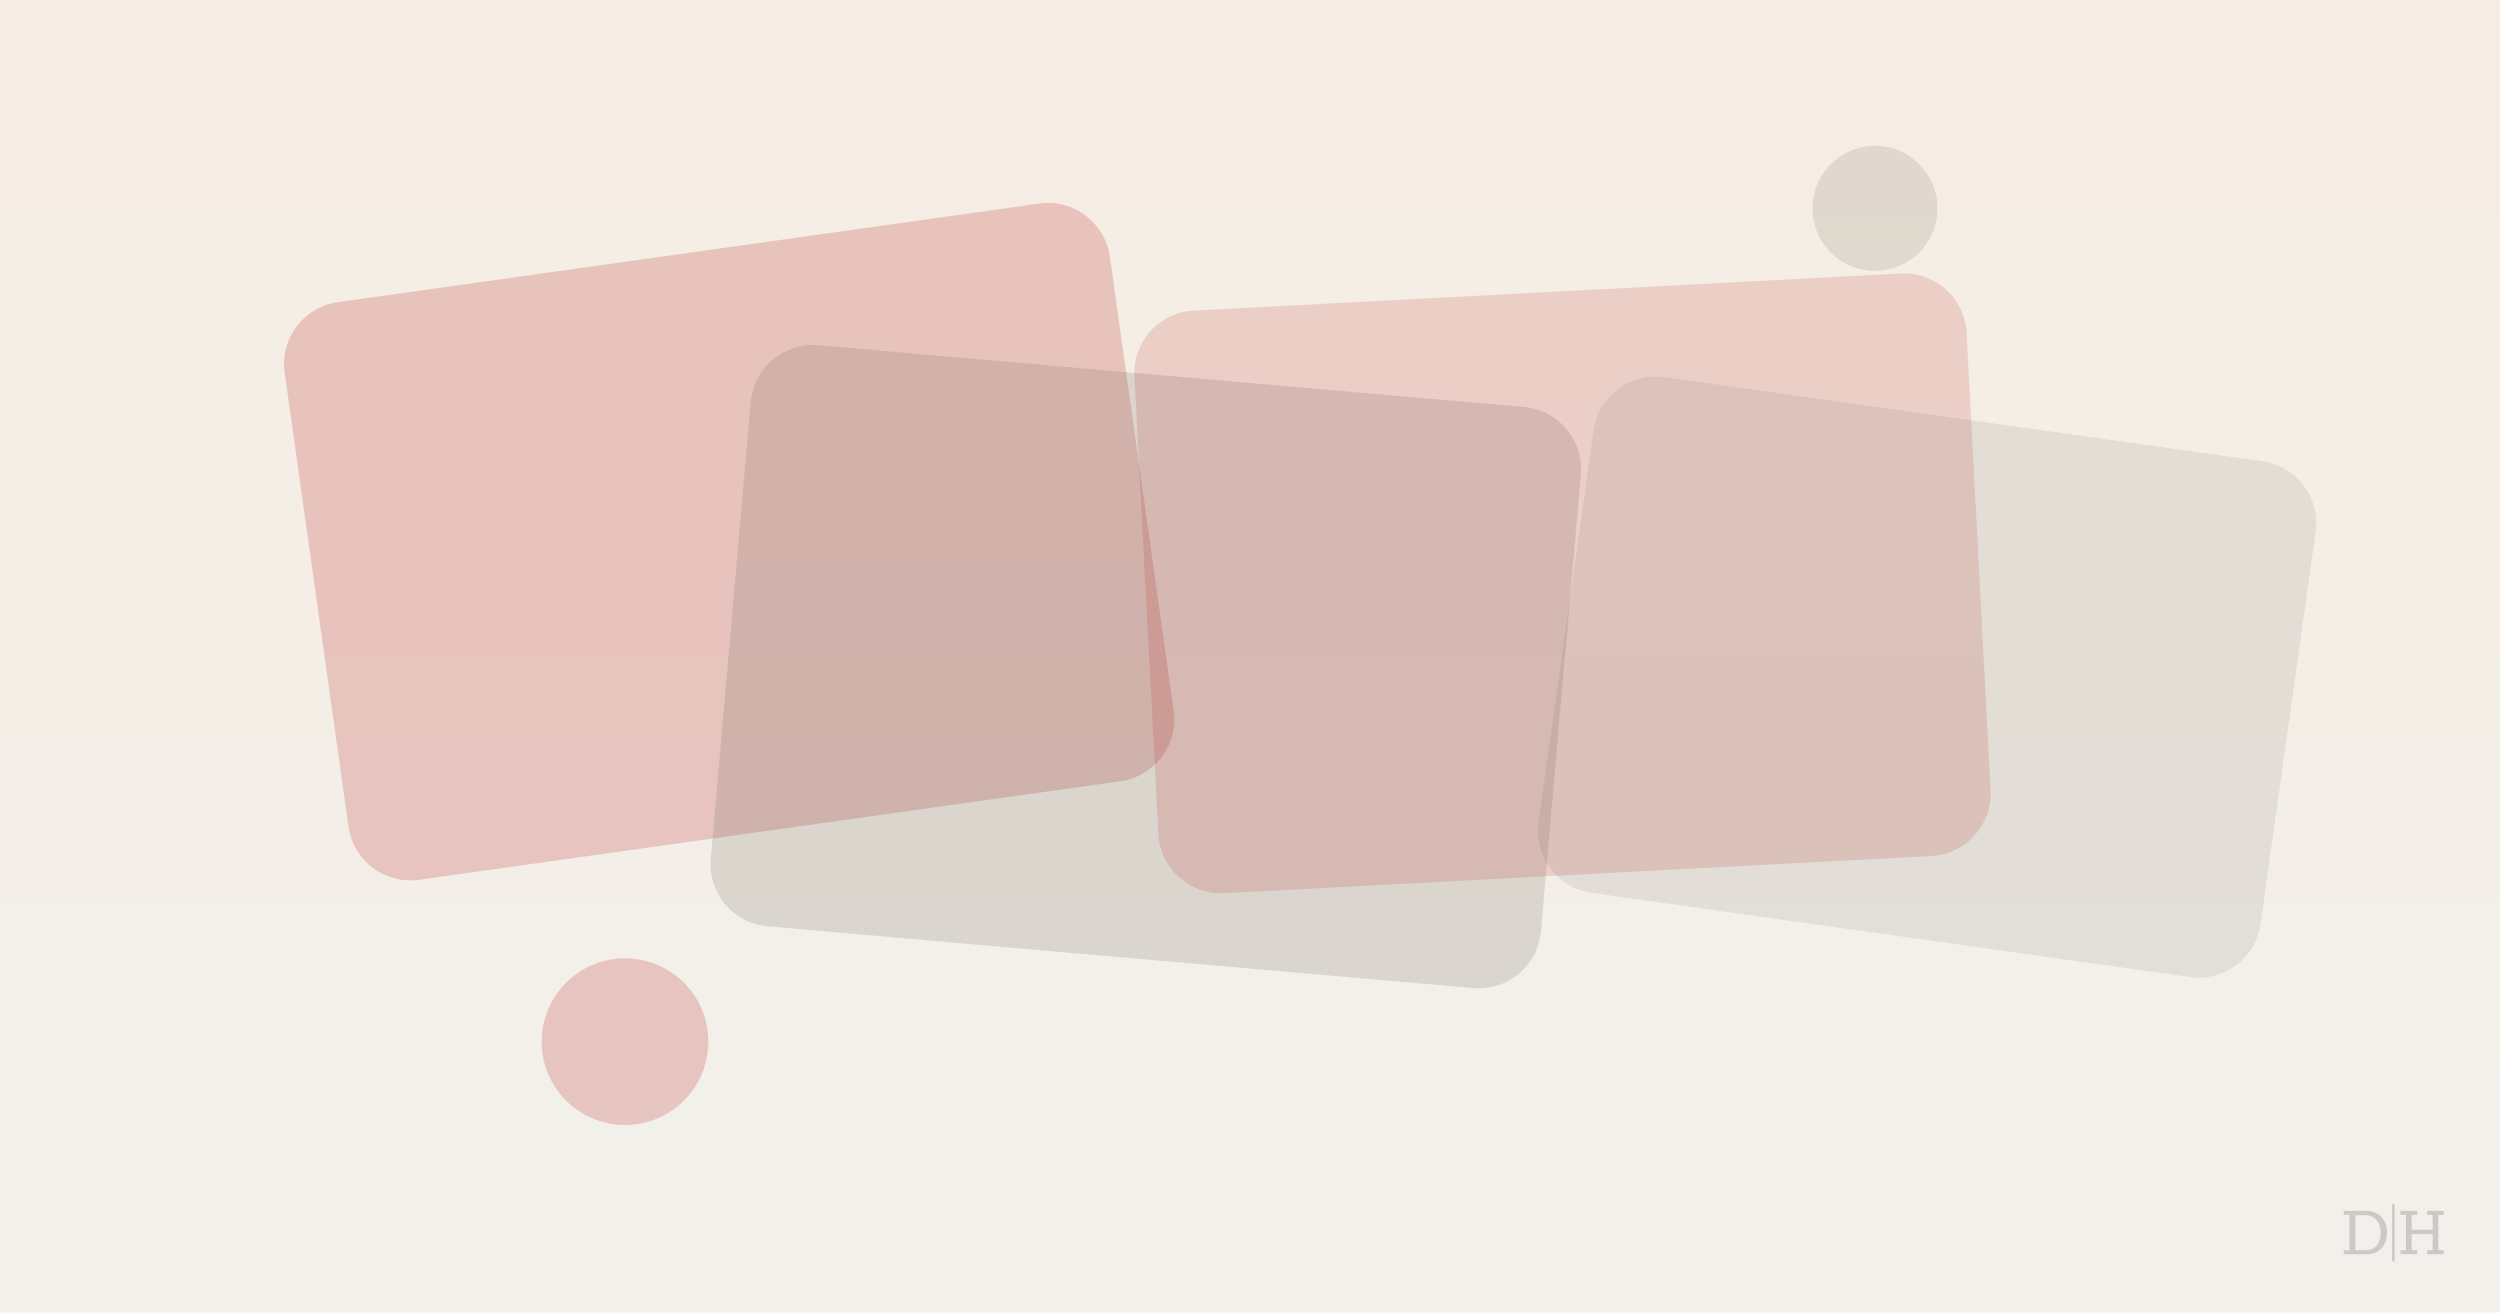
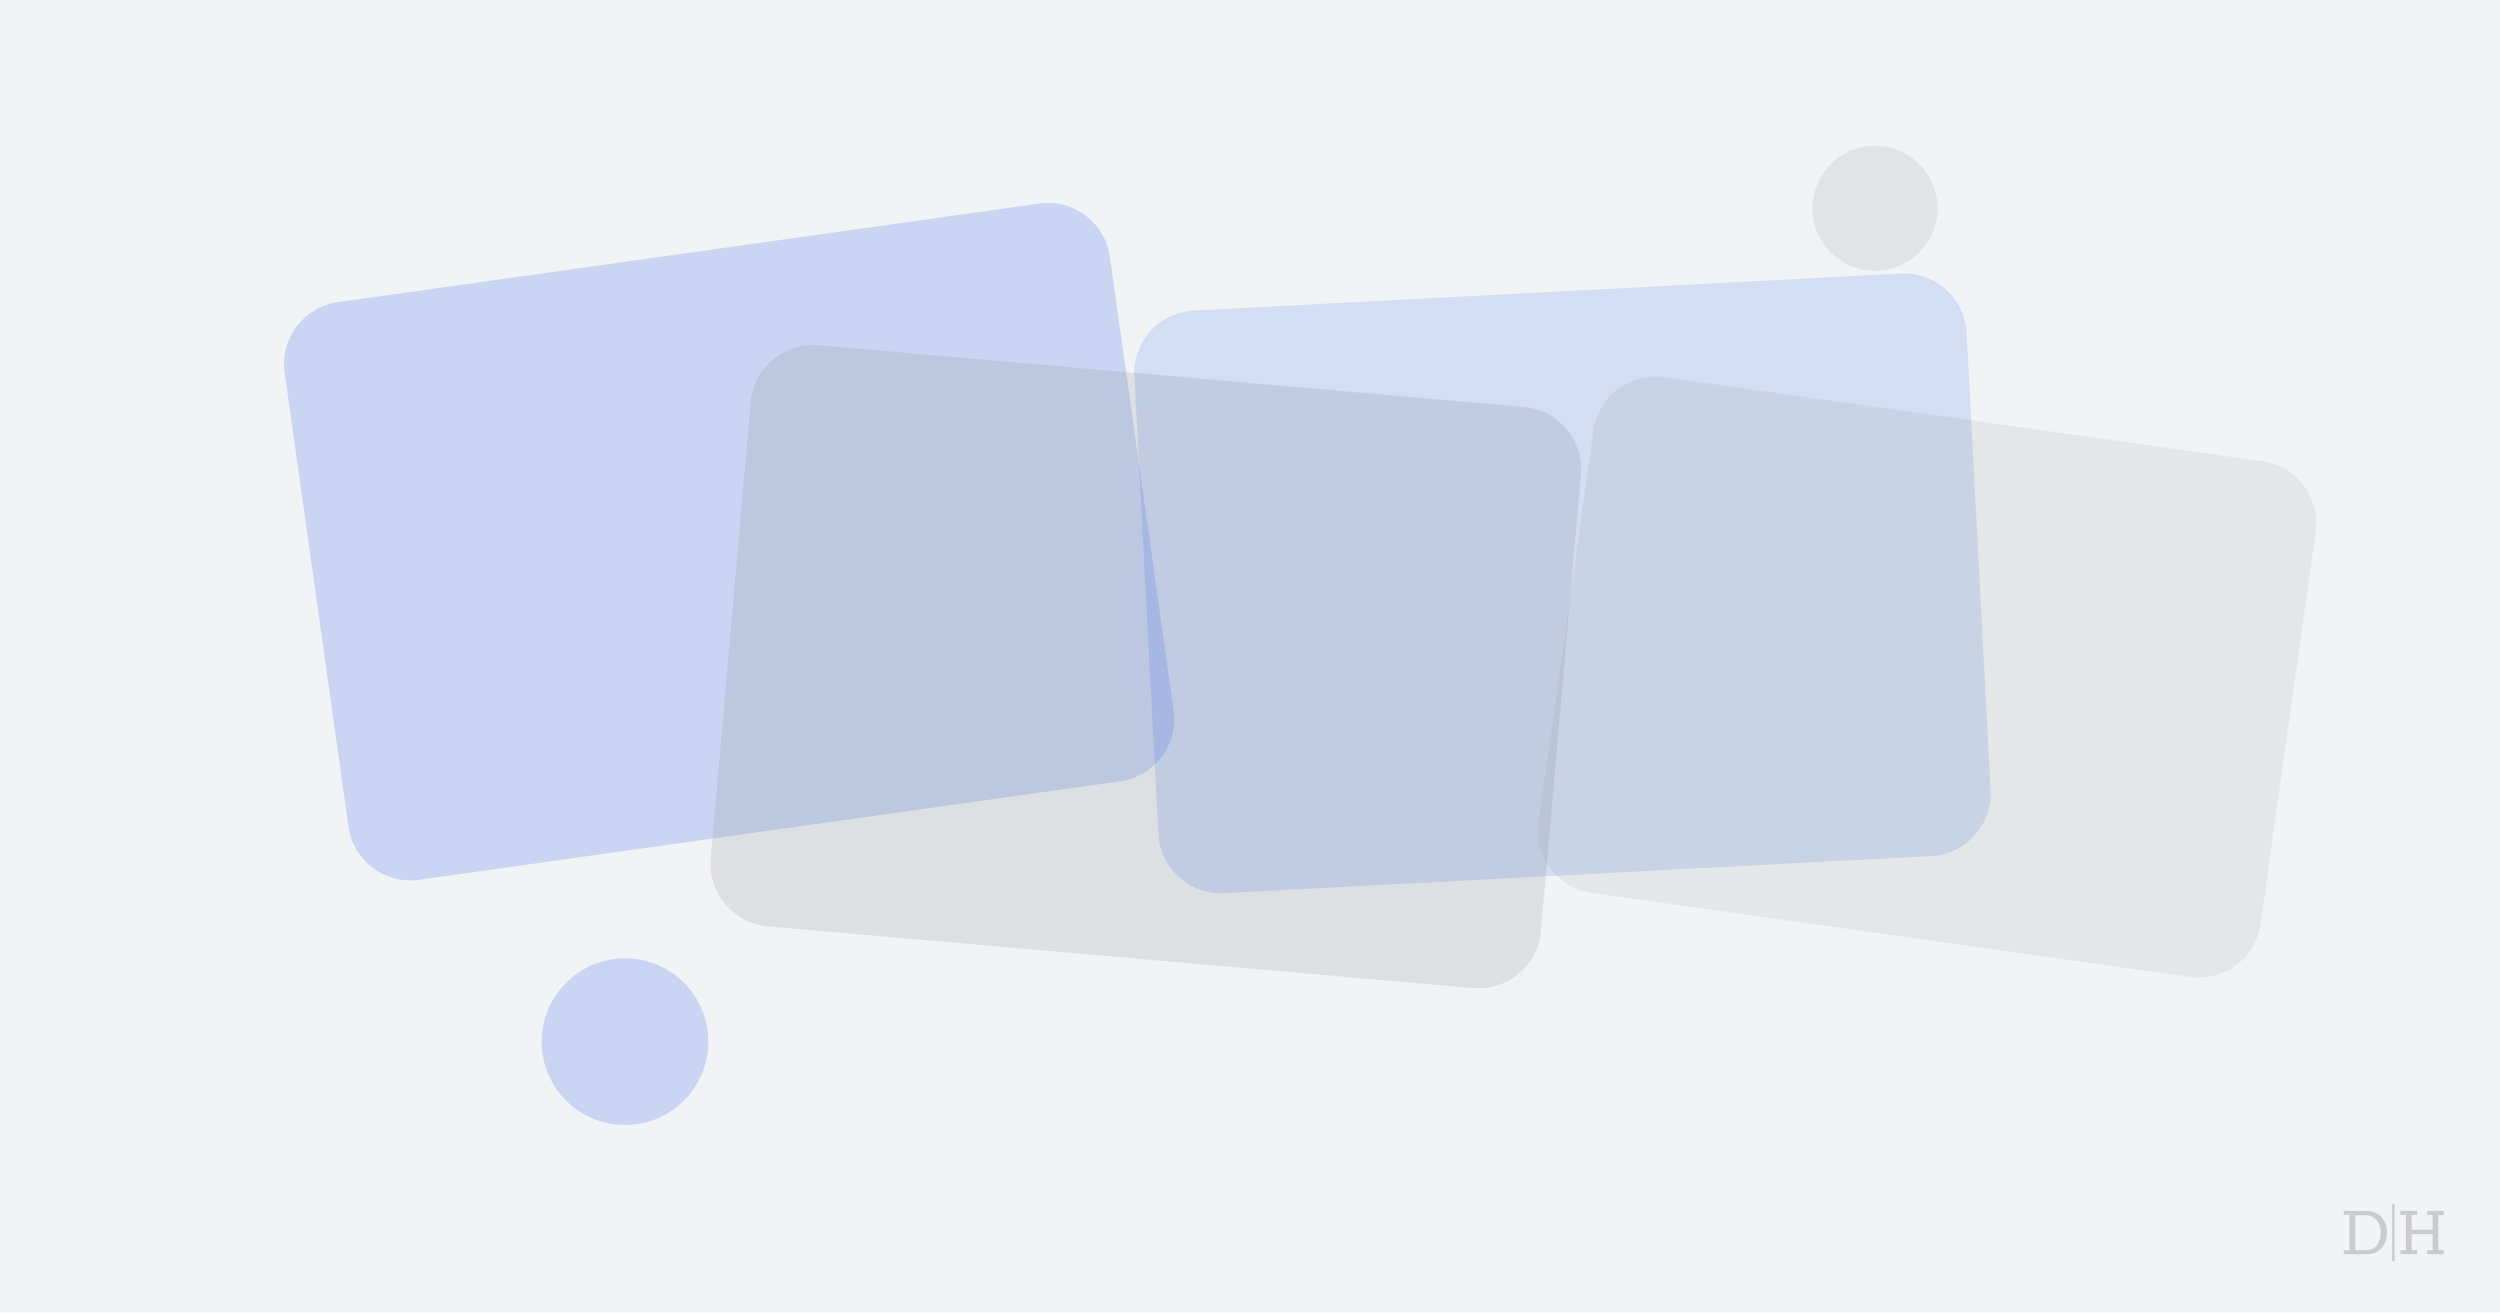
<svg xmlns="http://www.w3.org/2000/svg" viewBox="0 0 1200 630" fill="none">
  <defs>
    <linearGradient id="bg" x1="0" y1="0" x2="0" y2="1">
-       <stop offset="0%" stop-color="#F5EDE3" />
-       <stop offset="100%" stop-color="#F2F0EB" />
+       <stop offset="0%" stop-color="#F2F3F5" />
+       <stop offset="100%" stop-color="#F2F3F5" />
    </linearGradient>
  </defs>
  <rect width="1200" height="630" fill="url(#bg)" />
-   <rect x="150" y="120" width="400" height="280" rx="30" fill="#B91C1C" fill-opacity="0.20" transform="rotate(-8 350 260)" />
-   <rect x="350" y="180" width="400" height="280" rx="30" fill="#6B6355" fill-opacity="0.18" transform="rotate(5 550 320)" />
-   <rect x="550" y="140" width="400" height="280" rx="30" fill="#B91C1C" fill-opacity="0.15" transform="rotate(-3 750 280)" />
-   <rect x="750" y="200" width="350" height="250" rx="30" fill="#6B6355" fill-opacity="0.12" transform="rotate(8 925 325)" />
-   <circle cx="300" cy="500" r="40" fill="#B91C1C" fill-opacity="0.20" />
-   <circle cx="900" cy="100" r="30" fill="#6B6355" fill-opacity="0.15" />
-   <g transform="translate(1125,578) scale(0.6)" opacity="0.18" fill="#1A1A1A">
+   <rect x="150" y="120" width="400" height="280" rx="30" fill="#2563EB" fill-opacity="0.20" transform="rotate(-8 350 260)" />
+   <rect x="350" y="180" width="400" height="280" rx="30" fill="#82868C" fill-opacity="0.18" transform="rotate(5 550 320)" />
+   <rect x="550" y="140" width="400" height="280" rx="30" fill="#2563EB" fill-opacity="0.15" transform="rotate(-3 750 280)" />
+   <rect x="750" y="200" width="350" height="250" rx="30" fill="#82868C" fill-opacity="0.12" transform="rotate(8 925 325)" />
+   <circle cx="300" cy="500" r="40" fill="#2563EB" fill-opacity="0.20" />
+   <circle cx="900" cy="100" r="30" fill="#82868C" fill-opacity="0.15" />
+   <g transform="translate(1125,578) scale(0.6)" opacity="0.18" fill="#17181A">
    <path d="M0,36.8 L4.54,36.8 L4.54,8.61 L0,8.61 L0,5.34 L17.81,5.34 C21.42,5.34 24.49,6.14 27.03,7.75 C29.57,9.35 31.47,11.46 32.74,14.07 C34,16.68 34.63,19.44 34.63,22.36 C34.63,25.82 34,28.88 32.74,31.55 C31.47,34.23 29.59,36.31 27.09,37.81 C24.59,39.31 21.51,40.06 17.87,40.06 L0,40.06 L0,36.8Z M17.29,36.8 C21.42,36.8 24.49,35.5 26.52,32.89 C28.54,30.29 29.55,26.87 29.55,22.64 C29.55,20.2 29.11,17.94 28.22,15.86 C27.34,13.79 25.99,12.11 24.17,10.83 C22.36,9.54 20.13,8.9 17.47,8.9 L9.25,8.9 L9.25,36.8 L17.29,36.8Z" />
    <polygon points="45.37 40.06 45.37 36.8 49.74 36.8 49.74 8.61 45.37 8.61 45.37 5.34 58.69 5.34 58.69 8.61 54.32 8.61 54.32 20.45 71.11 20.45 71.11 8.61 66.69 8.61 66.69 5.34 80 5.34 80 8.61 75.64 8.61 75.64 36.8 80 36.8 80 40.06 66.69 40.06 66.69 36.8 71.11 36.8 71.11 23.97 54.32 23.97 54.32 36.8 58.69 36.8 58.69 40.06" />
    <polygon points="38.7 0 40.7 0 40.7 45.7 38.7 45.7" />
  </g>
</svg>
